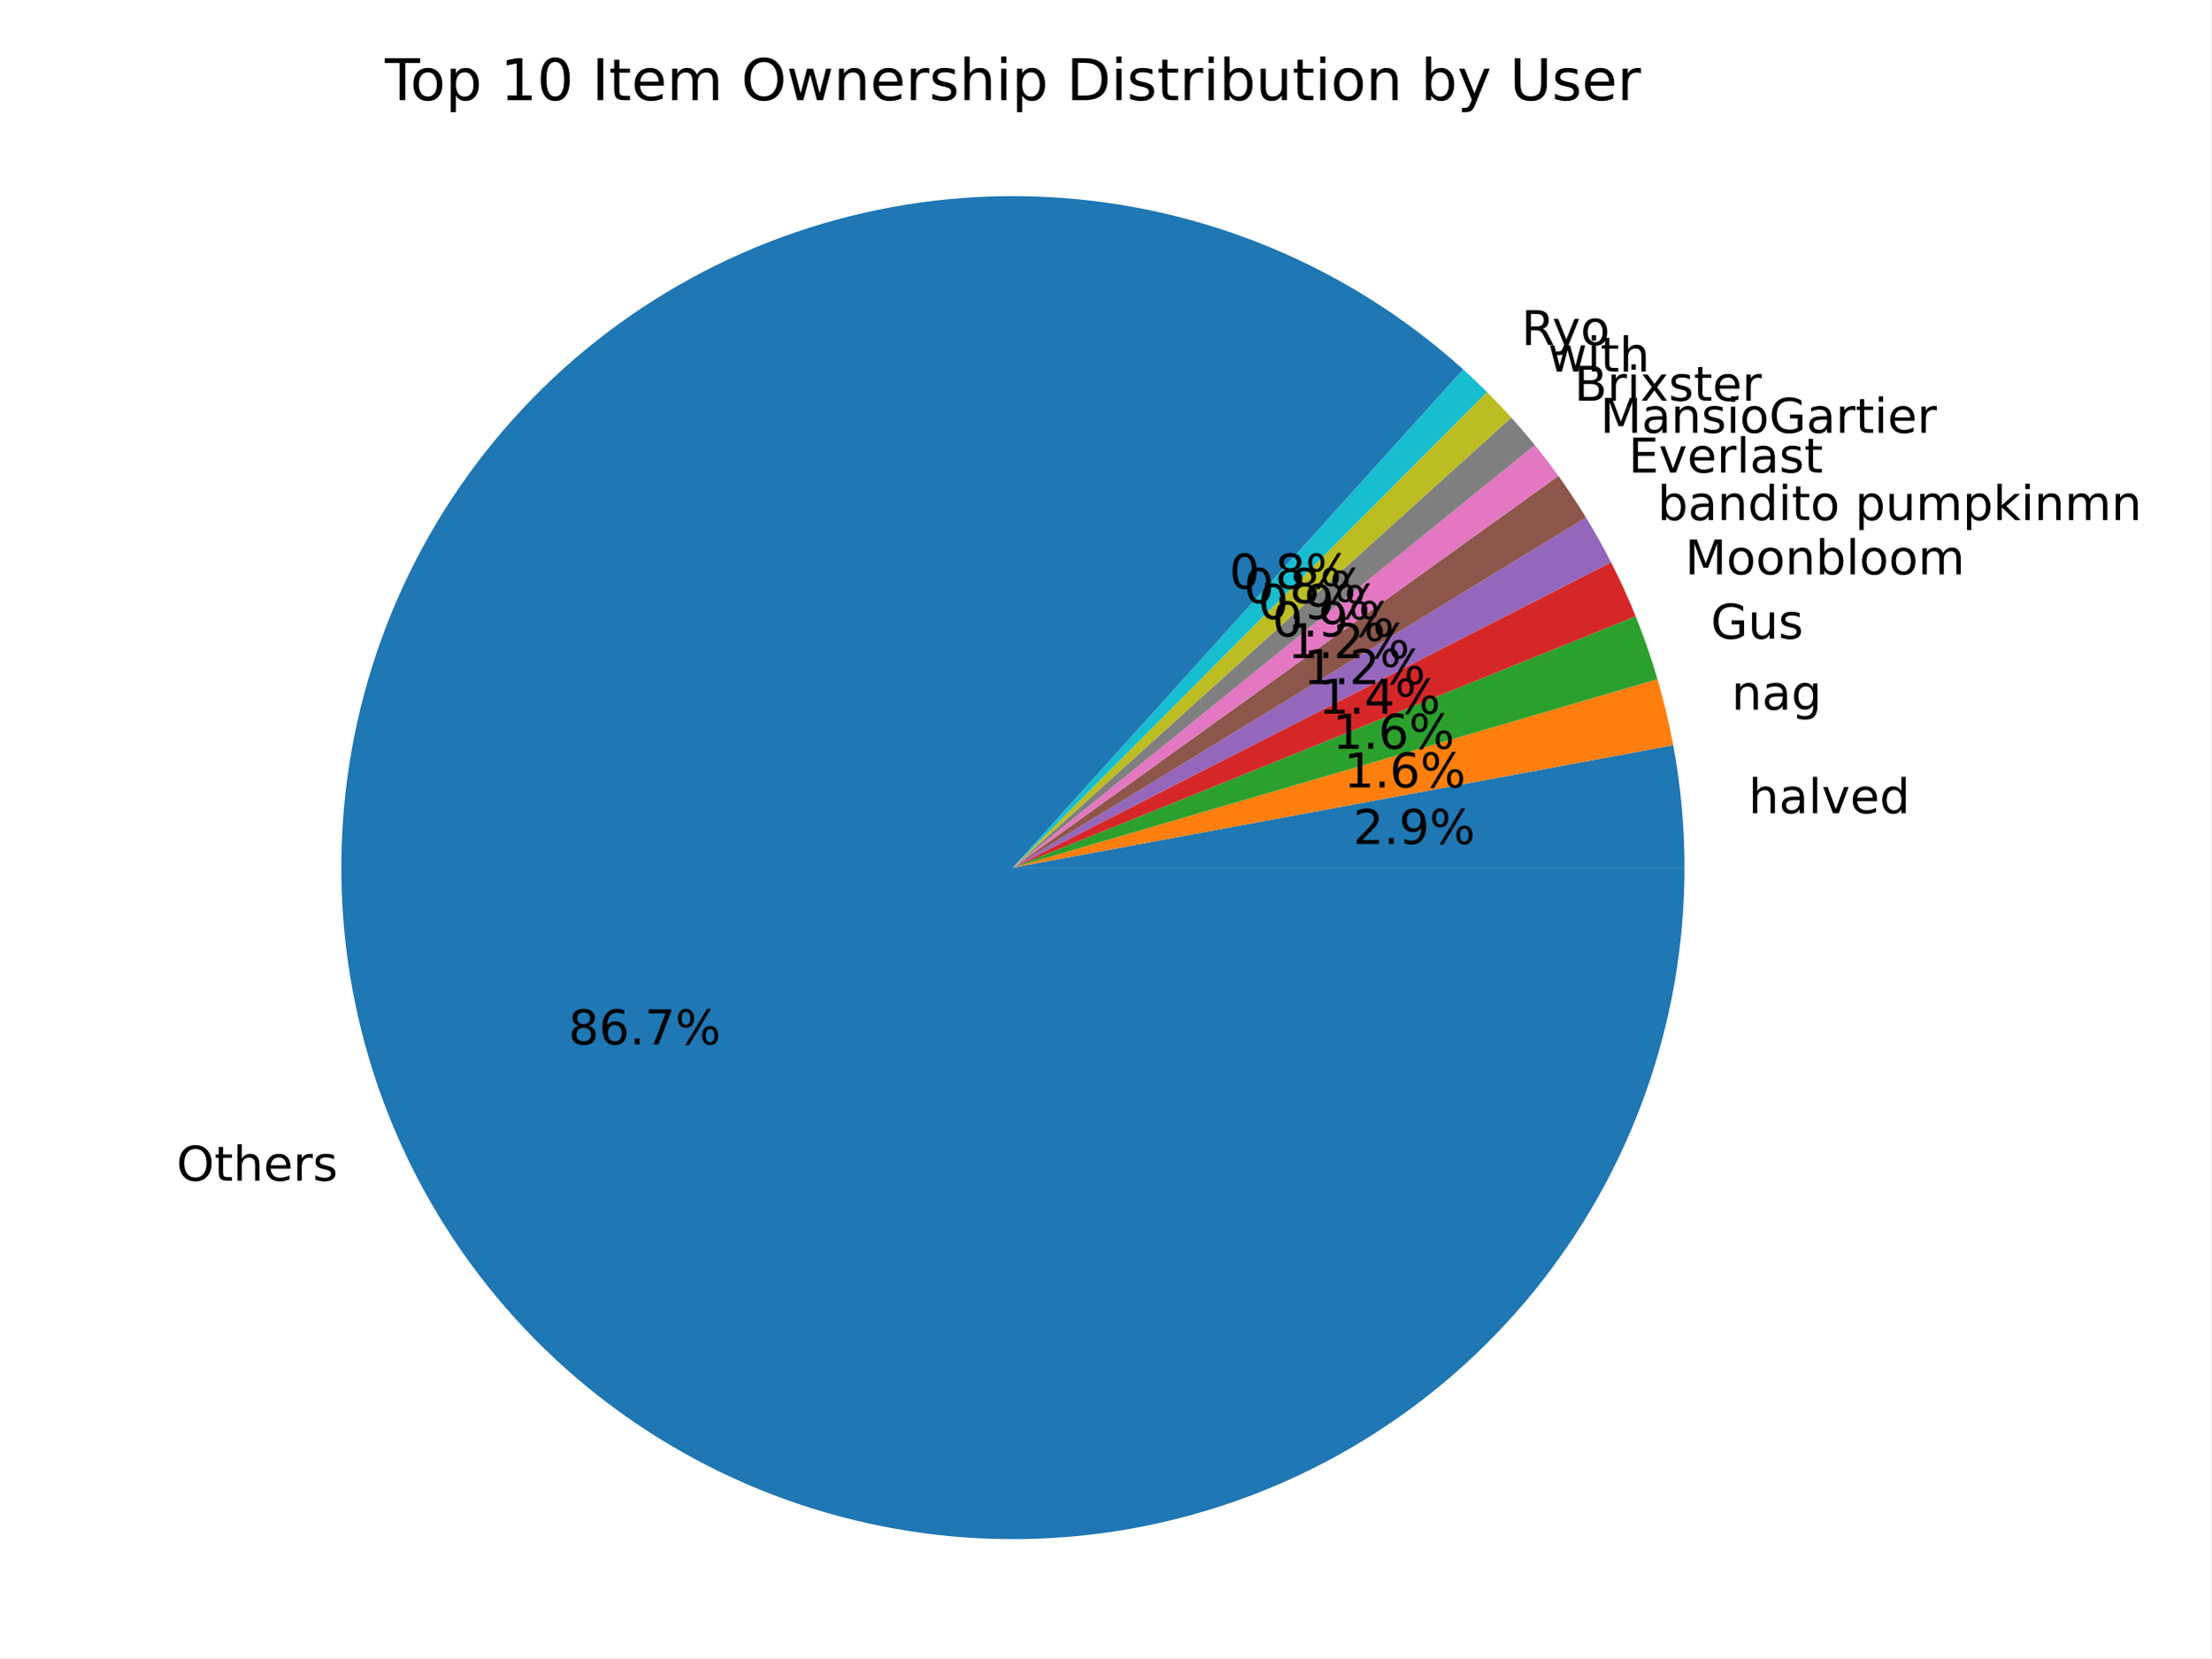
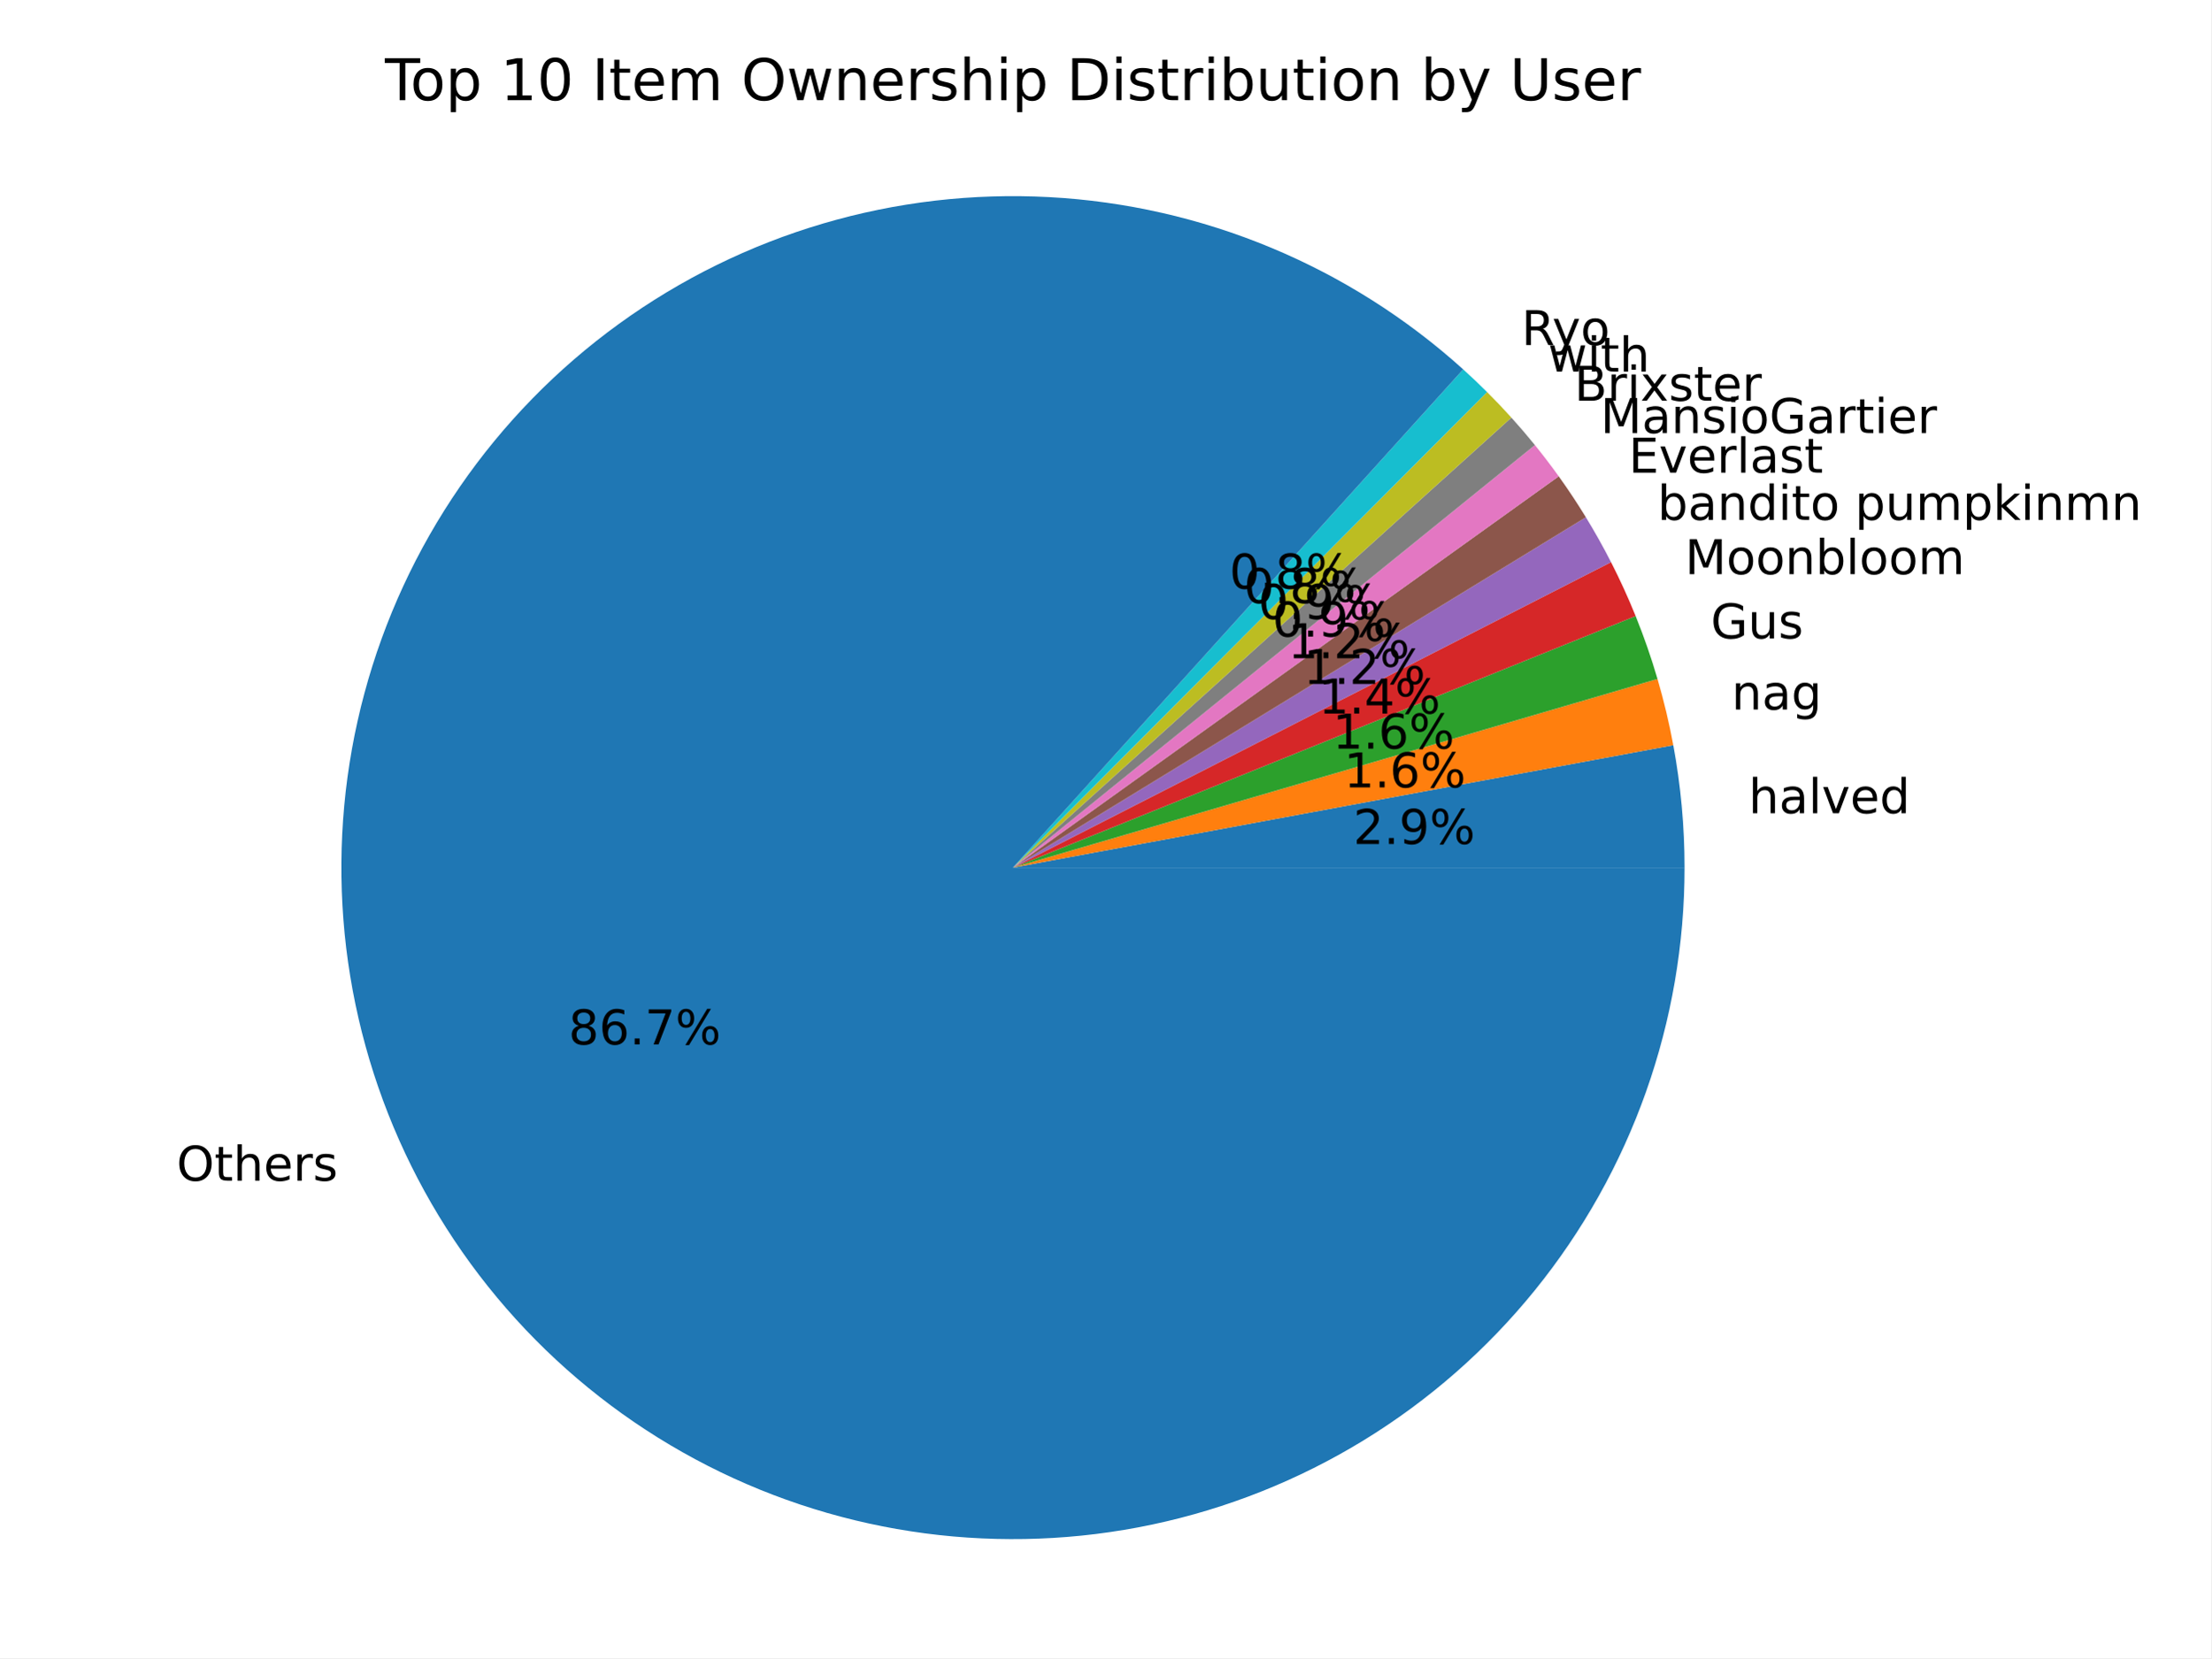
<svg xmlns="http://www.w3.org/2000/svg" xmlns:xlink="http://www.w3.org/1999/xlink" width="460.8pt" height="345.6pt" viewBox="0 0 460.8 345.6" version="1.1">
  <defs>
    <style type="text/css">*{stroke-linejoin: round; stroke-linecap: butt}</style>
  </defs>
  <g id="figure_1">
    <g id="patch_1">
      <path d="M 0 345.6  L 460.8 345.6  L 460.8 0  L 0 0  z " style="fill: #ffffff" />
    </g>
    <g id="axes_1">
      <g id="patch_2">
-         <path d="M 351.055 180.84  C 351.055 176.562 350.859 172.286 350.468 168.026  C 350.076 163.766 349.489 159.527 348.709 155.32  L 211.092 180.84  z " style="fill: #1f77b4" />
+         <path d="M 351.068 180.84  C 351.068 176.562 350.872 172.286 350.48 168.026  C 350.088 163.766 349.501 159.527 348.721 155.32  L 211.104 180.84  z " style="fill: #1f77b4" />
      </g>
      <g id="patch_3">
-         <path d="M 348.709 155.32  C 348.279 153.001 347.791 150.693 347.244 148.399  C 346.697 146.104 346.092 143.824 345.43 141.56  L 211.092 180.84  z " style="fill: #ff7f0e" />
+         <path d="M 348.721 155.32  C 348.29 152.992 347.799 150.676 347.25 148.373  C 346.701 146.07 346.093 143.781 345.428 141.509  L 211.104 180.84  z " style="fill: #ff7f0e" />
      </g>
      <g id="patch_4">
-         <path d="M 345.43 141.56  C 344.781 139.338 344.076 137.133 343.317 134.946  C 342.558 132.759 341.745 130.592 340.879 128.445  L 211.092 180.84  z " style="fill: #2ca02c" />
+         <path d="M 345.428 141.509  C 344.777 139.288 344.072 137.083 343.312 134.896  C 342.552 132.71 341.738 130.542 340.871 128.396  L 211.104 180.84  z " style="fill: #2ca02c" />
      </g>
      <g id="patch_5">
-         <path d="M 340.879 128.445  C 340.108 126.535 339.295 124.643 338.44 122.769  C 337.586 120.895 336.69 119.04 335.753 117.206  L 211.092 180.84  z " style="fill: #d62728" />
+         <path d="M 340.871 128.396  C 340.099 126.487 339.286 124.595 338.43 122.721  C 337.575 120.847 336.679 118.993 335.742 117.159  L 211.104 180.84  z " style="fill: #d62728" />
      </g>
      <g id="patch_6">
-         <path d="M 335.753 117.206  C 334.941 115.615 334.099 114.039 333.226 112.48  C 332.353 110.921 331.451 109.379 330.519 107.854  L 211.092 180.84  z " style="fill: #9467bd" />
+         <path d="M 335.742 117.159  C 334.929 115.568 334.086 113.993 333.212 112.434  C 332.339 110.875 331.436 109.334 330.504 107.809  L 211.104 180.84  z " style="fill: #9467bd" />
      </g>
      <g id="patch_7">
-         <path d="M 330.519 107.854  C 329.615 106.375 328.684 104.913 327.725 103.468  C 326.767 102.023 325.781 100.596 324.77 99.188  L 211.092 180.84  z " style="fill: #8c564b" />
+         <path d="M 330.504 107.809  C 329.613 106.353 328.696 104.913 327.752 103.49  C 326.808 102.067 325.839 100.661 324.844 99.274  L 211.104 180.84  z " style="fill: #8c564b" />
      </g>
      <g id="patch_8">
-         <path d="M 324.77 99.188  C 323.984 98.094 323.183 97.012 322.366 95.941  C 321.55 94.871 320.717 93.812 319.87 92.766  L 211.092 180.84  z " style="fill: #e377c2" />
+         <path d="M 324.844 99.274  C 324.049 98.165 323.238 97.068 322.411 95.983  C 321.584 94.898 320.741 93.826 319.882 92.766  L 211.104 180.84  z " style="fill: #e377c2" />
      </g>
      <g id="patch_9">
-         <path d="M 319.87 92.766  C 319.078 91.787 318.273 90.82 317.455 89.864  C 316.637 88.907 315.806 87.962 314.962 87.028  L 211.092 180.84  z " style="fill: #7f7f7f" />
+         <path d="M 319.882 92.766  C 319.09 91.787 318.285 90.82 317.467 89.864  C 316.649 88.907 315.818 87.962 314.975 87.028  L 211.104 180.84  z " style="fill: #7f7f7f" />
      </g>
      <g id="patch_10">
-         <path d="M 314.962 87.028  C 314.142 86.12 313.311 85.223 312.467 84.337  C 311.624 83.451 310.769 82.576 309.902 81.712  L 211.092 180.84  z " style="fill: #bcbd22" />
+         <path d="M 314.975 87.028  C 314.155 86.12 313.323 85.223 312.479 84.337  C 311.636 83.451 310.781 82.576 309.914 81.712  L 211.104 180.84  z " style="fill: #bcbd22" />
      </g>
      <g id="patch_11">
-         <path d="M 309.902 81.712  C 309.092 80.904 308.272 80.107 307.442 79.319  C 306.612 78.532 305.772 77.754 304.923 76.987  L 211.092 180.84  z " style="fill: #17becf" />
+         <path d="M 309.914 81.712  C 309.104 80.904 308.284 80.107 307.454 79.319  C 306.624 78.532 305.785 77.754 304.936 76.987  L 211.104 180.84  z " style="fill: #17becf" />
      </g>
      <g id="patch_12">
-         <path d="M 304.923 76.987  C 293.11 66.313 279.561 57.733 264.861 51.617  C 250.161 45.5 234.525 41.936 218.626 41.079  C 202.728 40.222 186.799 42.084 171.526 46.585  C 156.254 51.086 141.861 58.16 128.969 67.502  C 116.076 76.844 104.871 88.317 95.837 101.428  C 86.804 114.539 80.073 129.096 75.936 144.47  C 71.799 159.845 70.315 175.813 71.549 191.687  C 72.783 207.561 76.717 223.108 83.18 237.659  C 89.643 252.21 98.543 265.551 109.494 277.109  C 120.445 288.666 133.288 298.27 147.47 305.508  C 161.651 312.745 176.964 317.51 192.749 319.596  C 208.533 321.683 224.558 321.061 240.133 317.758  C 255.708 314.454 270.606 308.517 284.184 300.202  C 297.762 291.887 309.823 281.316 319.845 268.945  C 329.868 256.574 337.706 242.583 343.022 227.575  C 348.339 212.567 351.055 196.762 351.055 180.84  L 211.092 180.84  z " style="fill: #1f77b4" />
+         <path d="M 304.936 76.987  C 293.122 66.313 279.573 57.733 264.873 51.617  C 250.173 45.5 234.537 41.936 218.638 41.079  C 202.74 40.222 186.811 42.084 171.539 46.585  C 156.266 51.086 141.874 58.16 128.981 67.502  C 116.088 76.844 104.883 88.317 95.85 101.428  C 86.816 114.539 80.086 129.096 75.948 144.47  C 71.811 159.845 70.327 175.813 71.561 191.687  C 72.795 207.561 76.729 223.108 83.192 237.659  C 89.656 252.21 98.555 265.551 109.506 277.109  C 120.457 288.666 133.3 298.27 147.482 305.508  C 161.664 312.745 176.977 317.51 192.761 319.596  C 208.545 321.683 224.57 321.061 240.146 317.758  C 255.721 314.454 270.618 308.517 284.197 300.202  C 297.775 291.887 309.835 281.316 319.857 268.945  C 329.88 256.574 337.718 242.583 343.035 227.575  C 348.351 212.567 351.068 196.762 351.068 180.84  L 211.104 180.84  z " style="fill: #1f77b4" />
      </g>
      <g id="matplotlib.axis_1" />
      <g id="matplotlib.axis_2" />
      <g id="text_1">
-         <g transform="translate(364.4052 169.5043) scale(0.1 -0.1)">
+         <g transform="translate(364.4175 169.5043) scale(0.1 -0.1)">
          <defs>
            <path id="DejaVuSans-68" d="M 3513 2113  L 3513 0  L 2938 0  L 2938 2094  Q 2938 2591 2744 2837  Q 2550 3084 2163 3084  Q 1697 3084 1428 2787  Q 1159 2491 1159 1978  L 1159 0  L 581 0  L 581 4863  L 1159 4863  L 1159 2956  Q 1366 3272 1645 3428  Q 1925 3584 2291 3584  Q 2894 3584 3203 3211  Q 3513 2838 3513 2113  z " transform="scale(0.015625)" />
            <path id="DejaVuSans-61" d="M 2194 1759  Q 1497 1759 1228 1600  Q 959 1441 959 1056  Q 959 750 1161 570  Q 1363 391 1709 391  Q 2188 391 2477 730  Q 2766 1069 2766 1631  L 2766 1759  L 2194 1759  z M 3341 1997  L 3341 0  L 2766 0  L 2766 531  Q 2569 213 2275 61  Q 1981 -91 1556 -91  Q 1019 -91 701 211  Q 384 513 384 1019  Q 384 1609 779 1909  Q 1175 2209 1959 2209  L 2766 2209  L 2766 2266  Q 2766 2663 2505 2880  Q 2244 3097 1772 3097  Q 1472 3097 1187 3025  Q 903 2953 641 2809  L 641 3341  Q 956 3463 1253 3523  Q 1550 3584 1831 3584  Q 2591 3584 2966 3190  Q 3341 2797 3341 1997  z " transform="scale(0.015625)" />
            <path id="DejaVuSans-6c" d="M 603 4863  L 1178 4863  L 1178 0  L 603 0  L 603 4863  z " transform="scale(0.015625)" />
            <path id="DejaVuSans-76" d="M 191 3500  L 800 3500  L 1894 563  L 2988 3500  L 3597 3500  L 2284 0  L 1503 0  L 191 3500  z " transform="scale(0.015625)" />
            <path id="DejaVuSans-65" d="M 3597 1894  L 3597 1613  L 953 1613  Q 991 1019 1311 708  Q 1631 397 2203 397  Q 2534 397 2845 478  Q 3156 559 3463 722  L 3463 178  Q 3153 47 2828 -22  Q 2503 -91 2169 -91  Q 1331 -91 842 396  Q 353 884 353 1716  Q 353 2575 817 3079  Q 1281 3584 2069 3584  Q 2775 3584 3186 3129  Q 3597 2675 3597 1894  z M 3022 2063  Q 3016 2534 2758 2815  Q 2500 3097 2075 3097  Q 1594 3097 1305 2825  Q 1016 2553 972 2059  L 3022 2063  z " transform="scale(0.015625)" />
            <path id="DejaVuSans-64" d="M 2906 2969  L 2906 4863  L 3481 4863  L 3481 0  L 2906 0  L 2906 525  Q 2725 213 2448 61  Q 2172 -91 1784 -91  Q 1150 -91 751 415  Q 353 922 353 1747  Q 353 2572 751 3078  Q 1150 3584 1784 3584  Q 2172 3584 2448 3432  Q 2725 3281 2906 2969  z M 947 1747  Q 947 1113 1208 752  Q 1469 391 1925 391  Q 2381 391 2643 752  Q 2906 1113 2906 1747  Q 2906 2381 2643 2742  Q 2381 3103 1925 3103  Q 1469 3103 1208 2742  Q 947 2381 947 1747  z " transform="scale(0.015625)" />
          </defs>
          <use xlink:href="#DejaVuSans-68" />
          <use xlink:href="#DejaVuSans-61" x="63.379" />
          <use xlink:href="#DejaVuSans-6c" x="124.658" />
          <use xlink:href="#DejaVuSans-76" x="152.441" />
          <use xlink:href="#DejaVuSans-65" x="211.621" />
          <use xlink:href="#DejaVuSans-64" x="273.145" />
        </g>
      </g>
      <g id="text_2">
-         <g transform="translate(282.0149 175.9112) scale(0.1 -0.1)">
+         <g transform="translate(282.0272 175.9112) scale(0.1 -0.1)">
          <defs>
            <path id="DejaVuSans-32" d="M 1228 531  L 3431 531  L 3431 0  L 469 0  L 469 531  Q 828 903 1448 1529  Q 2069 2156 2228 2338  Q 2531 2678 2651 2914  Q 2772 3150 2772 3378  Q 2772 3750 2511 3984  Q 2250 4219 1831 4219  Q 1534 4219 1204 4116  Q 875 4013 500 3803  L 500 4441  Q 881 4594 1212 4672  Q 1544 4750 1819 4750  Q 2544 4750 2975 4387  Q 3406 4025 3406 3419  Q 3406 3131 3298 2873  Q 3191 2616 2906 2266  Q 2828 2175 2409 1742  Q 1991 1309 1228 531  z " transform="scale(0.015625)" />
            <path id="DejaVuSans-2e" d="M 684 794  L 1344 794  L 1344 0  L 684 0  L 684 794  z " transform="scale(0.015625)" />
            <path id="DejaVuSans-39" d="M 703 97  L 703 672  Q 941 559 1184 500  Q 1428 441 1663 441  Q 2288 441 2617 861  Q 2947 1281 2994 2138  Q 2813 1869 2534 1725  Q 2256 1581 1919 1581  Q 1219 1581 811 2004  Q 403 2428 403 3163  Q 403 3881 828 4315  Q 1253 4750 1959 4750  Q 2769 4750 3195 4129  Q 3622 3509 3622 2328  Q 3622 1225 3098 567  Q 2575 -91 1691 -91  Q 1453 -91 1209 -44  Q 966 3 703 97  z M 1959 2075  Q 2384 2075 2632 2365  Q 2881 2656 2881 3163  Q 2881 3666 2632 3958  Q 2384 4250 1959 4250  Q 1534 4250 1286 3958  Q 1038 3666 1038 3163  Q 1038 2656 1286 2365  Q 1534 2075 1959 2075  z " transform="scale(0.015625)" />
            <path id="DejaVuSans-25" d="M 4653 2053  Q 4381 2053 4226 1822  Q 4072 1591 4072 1178  Q 4072 772 4226 539  Q 4381 306 4653 306  Q 4919 306 5073 539  Q 5228 772 5228 1178  Q 5228 1588 5073 1820  Q 4919 2053 4653 2053  z M 4653 2450  Q 5147 2450 5437 2106  Q 5728 1763 5728 1178  Q 5728 594 5436 251  Q 5144 -91 4653 -91  Q 4153 -91 3862 251  Q 3572 594 3572 1178  Q 3572 1766 3864 2108  Q 4156 2450 4653 2450  z M 1428 4353  Q 1159 4353 1004 4120  Q 850 3888 850 3481  Q 850 3069 1003 2837  Q 1156 2606 1428 2606  Q 1700 2606 1854 2837  Q 2009 3069 2009 3481  Q 2009 3884 1853 4118  Q 1697 4353 1428 4353  z M 4250 4750  L 4750 4750  L 1831 -91  L 1331 -91  L 4250 4750  z M 1428 4750  Q 1922 4750 2215 4408  Q 2509 4066 2509 3481  Q 2509 2891 2217 2550  Q 1925 2209 1428 2209  Q 931 2209 642 2551  Q 353 2894 353 3481  Q 353 4063 643 4406  Q 934 4750 1428 4750  z " transform="scale(0.015625)" />
          </defs>
          <use xlink:href="#DejaVuSans-32" />
          <use xlink:href="#DejaVuSans-2e" x="63.623" />
          <use xlink:href="#DejaVuSans-39" x="95.41" />
          <use xlink:href="#DejaVuSans-25" x="159.033" />
        </g>
      </g>
      <g id="text_3">
-         <g transform="translate(360.859 147.9138) scale(0.1 -0.1)">
+         <g transform="translate(360.8645 147.8855) scale(0.1 -0.1)">
          <defs>
            <path id="DejaVuSans-6e" d="M 3513 2113  L 3513 0  L 2938 0  L 2938 2094  Q 2938 2591 2744 2837  Q 2550 3084 2163 3084  Q 1697 3084 1428 2787  Q 1159 2491 1159 1978  L 1159 0  L 581 0  L 581 3500  L 1159 3500  L 1159 2956  Q 1366 3272 1645 3428  Q 1925 3584 2291 3584  Q 2894 3584 3203 3211  Q 3513 2838 3513 2113  z " transform="scale(0.015625)" />
            <path id="DejaVuSans-67" d="M 2906 1791  Q 2906 2416 2648 2759  Q 2391 3103 1925 3103  Q 1463 3103 1205 2759  Q 947 2416 947 1791  Q 947 1169 1205 825  Q 1463 481 1925 481  Q 2391 481 2648 825  Q 2906 1169 2906 1791  z M 3481 434  Q 3481 -459 3084 -895  Q 2688 -1331 1869 -1331  Q 1566 -1331 1297 -1286  Q 1028 -1241 775 -1147  L 775 -588  Q 1028 -725 1275 -790  Q 1522 -856 1778 -856  Q 2344 -856 2625 -561  Q 2906 -266 2906 331  L 2906 616  Q 2728 306 2450 153  Q 2172 0 1784 0  Q 1141 0 747 490  Q 353 981 353 1791  Q 353 2603 747 3093  Q 1141 3584 1784 3584  Q 2172 3584 2450 3431  Q 2728 3278 2906 2969  L 2906 3500  L 3481 3500  L 3481 434  z " transform="scale(0.015625)" />
          </defs>
          <use xlink:href="#DejaVuSans-6e" />
          <use xlink:href="#DejaVuSans-61" x="63.379" />
          <use xlink:href="#DejaVuSans-67" x="124.658" />
        </g>
      </g>
      <g id="text_4">
-         <g transform="translate(280.0806 164.1345) scale(0.1 -0.1)">
+         <g transform="translate(280.0892 164.1191) scale(0.1 -0.1)">
          <defs>
            <path id="DejaVuSans-31" d="M 794 531  L 1825 531  L 1825 4091  L 703 3866  L 703 4441  L 1819 4666  L 2450 4666  L 2450 531  L 3481 531  L 3481 0  L 794 0  L 794 531  z " transform="scale(0.015625)" />
            <path id="DejaVuSans-36" d="M 2113 2584  Q 1688 2584 1439 2293  Q 1191 2003 1191 1497  Q 1191 994 1439 701  Q 1688 409 2113 409  Q 2538 409 2786 701  Q 3034 994 3034 1497  Q 3034 2003 2786 2293  Q 2538 2584 2113 2584  z M 3366 4563  L 3366 3988  Q 3128 4100 2886 4159  Q 2644 4219 2406 4219  Q 1781 4219 1451 3797  Q 1122 3375 1075 2522  Q 1259 2794 1537 2939  Q 1816 3084 2150 3084  Q 2853 3084 3261 2657  Q 3669 2231 3669 1497  Q 3669 778 3244 343  Q 2819 -91 2113 -91  Q 1303 -91 875 529  Q 447 1150 447 2328  Q 447 3434 972 4092  Q 1497 4750 2381 4750  Q 2619 4750 2861 4703  Q 3103 4656 3366 4563  z " transform="scale(0.015625)" />
          </defs>
          <use xlink:href="#DejaVuSans-31" />
          <use xlink:href="#DejaVuSans-2e" x="63.623" />
          <use xlink:href="#DejaVuSans-36" x="95.41" />
          <use xlink:href="#DejaVuSans-25" x="159.033" />
        </g>
      </g>
      <g id="text_5">
-         <g transform="translate(356.5397 133.1159) scale(0.1 -0.1)">
+         <g transform="translate(356.5329 133.0611) scale(0.1 -0.1)">
          <defs>
            <path id="DejaVuSans-47" d="M 3809 666  L 3809 1919  L 2778 1919  L 2778 2438  L 4434 2438  L 4434 434  Q 4069 175 3628 42  Q 3188 -91 2688 -91  Q 1594 -91 976 548  Q 359 1188 359 2328  Q 359 3472 976 4111  Q 1594 4750 2688 4750  Q 3144 4750 3555 4637  Q 3966 4525 4313 4306  L 4313 3634  Q 3963 3931 3569 4081  Q 3175 4231 2741 4231  Q 1884 4231 1454 3753  Q 1025 3275 1025 2328  Q 1025 1384 1454 906  Q 1884 428 2741 428  Q 3075 428 3337 486  Q 3600 544 3809 666  z " transform="scale(0.015625)" />
            <path id="DejaVuSans-75" d="M 544 1381  L 544 3500  L 1119 3500  L 1119 1403  Q 1119 906 1312 657  Q 1506 409 1894 409  Q 2359 409 2629 706  Q 2900 1003 2900 1516  L 2900 3500  L 3475 3500  L 3475 0  L 2900 0  L 2900 538  Q 2691 219 2414 64  Q 2138 -91 1772 -91  Q 1169 -91 856 284  Q 544 659 544 1381  z M 1991 3584  L 1991 3584  z " transform="scale(0.015625)" />
            <path id="DejaVuSans-73" d="M 2834 3397  L 2834 2853  Q 2591 2978 2328 3040  Q 2066 3103 1784 3103  Q 1356 3103 1142 2972  Q 928 2841 928 2578  Q 928 2378 1081 2264  Q 1234 2150 1697 2047  L 1894 2003  Q 2506 1872 2764 1633  Q 3022 1394 3022 966  Q 3022 478 2636 193  Q 2250 -91 1575 -91  Q 1294 -91 989 -36  Q 684 19 347 128  L 347 722  Q 666 556 975 473  Q 1284 391 1588 391  Q 1994 391 2212 530  Q 2431 669 2431 922  Q 2431 1156 2273 1281  Q 2116 1406 1581 1522  L 1381 1569  Q 847 1681 609 1914  Q 372 2147 372 2553  Q 372 3047 722 3315  Q 1072 3584 1716 3584  Q 2034 3584 2315 3537  Q 2597 3491 2834 3397  z " transform="scale(0.015625)" />
          </defs>
          <use xlink:href="#DejaVuSans-47" />
          <use xlink:href="#DejaVuSans-75" x="77.49" />
          <use xlink:href="#DejaVuSans-73" x="140.869" />
        </g>
      </g>
      <g id="text_6">
-         <g transform="translate(277.7247 156.063) scale(0.1 -0.1)">
+         <g transform="translate(277.7265 156.033) scale(0.1 -0.1)">
          <use xlink:href="#DejaVuSans-31" />
          <use xlink:href="#DejaVuSans-2e" x="63.623" />
          <use xlink:href="#DejaVuSans-36" x="95.41" />
          <use xlink:href="#DejaVuSans-25" x="159.033" />
        </g>
      </g>
      <g id="text_7">
-         <g transform="translate(351.1749 119.7213) scale(0.1 -0.1)">
+         <g transform="translate(351.163 119.6685) scale(0.1 -0.1)">
          <defs>
            <path id="DejaVuSans-4d" d="M 628 4666  L 1569 4666  L 2759 1491  L 3956 4666  L 4897 4666  L 4897 0  L 4281 0  L 4281 4097  L 3078 897  L 2444 897  L 1241 4097  L 1241 0  L 628 0  L 628 4666  z " transform="scale(0.015625)" />
            <path id="DejaVuSans-6f" d="M 1959 3097  Q 1497 3097 1228 2736  Q 959 2375 959 1747  Q 959 1119 1226 758  Q 1494 397 1959 397  Q 2419 397 2687 759  Q 2956 1122 2956 1747  Q 2956 2369 2687 2733  Q 2419 3097 1959 3097  z M 1959 3584  Q 2709 3584 3137 3096  Q 3566 2609 3566 1747  Q 3566 888 3137 398  Q 2709 -91 1959 -91  Q 1206 -91 779 398  Q 353 888 353 1747  Q 353 2609 779 3096  Q 1206 3584 1959 3584  z " transform="scale(0.015625)" />
            <path id="DejaVuSans-62" d="M 3116 1747  Q 3116 2381 2855 2742  Q 2594 3103 2138 3103  Q 1681 3103 1420 2742  Q 1159 2381 1159 1747  Q 1159 1113 1420 752  Q 1681 391 2138 391  Q 2594 391 2855 752  Q 3116 1113 3116 1747  z M 1159 2969  Q 1341 3281 1617 3432  Q 1894 3584 2278 3584  Q 2916 3584 3314 3078  Q 3713 2572 3713 1747  Q 3713 922 3314 415  Q 2916 -91 2278 -91  Q 1894 -91 1617 61  Q 1341 213 1159 525  L 1159 0  L 581 0  L 581 4863  L 1159 4863  L 1159 2969  z " transform="scale(0.015625)" />
            <path id="DejaVuSans-6d" d="M 3328 2828  Q 3544 3216 3844 3400  Q 4144 3584 4550 3584  Q 5097 3584 5394 3201  Q 5691 2819 5691 2113  L 5691 0  L 5113 0  L 5113 2094  Q 5113 2597 4934 2840  Q 4756 3084 4391 3084  Q 3944 3084 3684 2787  Q 3425 2491 3425 1978  L 3425 0  L 2847 0  L 2847 2094  Q 2847 2600 2669 2842  Q 2491 3084 2119 3084  Q 1678 3084 1418 2786  Q 1159 2488 1159 1978  L 1159 0  L 581 0  L 581 3500  L 1159 3500  L 1159 2956  Q 1356 3278 1631 3431  Q 1906 3584 2284 3584  Q 2666 3584 2933 3390  Q 3200 3197 3328 2828  z " transform="scale(0.015625)" />
          </defs>
          <use xlink:href="#DejaVuSans-4d" />
          <use xlink:href="#DejaVuSans-6f" x="86.279" />
          <use xlink:href="#DejaVuSans-6f" x="147.461" />
          <use xlink:href="#DejaVuSans-6e" x="208.643" />
          <use xlink:href="#DejaVuSans-62" x="272.021" />
          <use xlink:href="#DejaVuSans-6c" x="335.498" />
          <use xlink:href="#DejaVuSans-6f" x="363.281" />
          <use xlink:href="#DejaVuSans-6f" x="424.463" />
          <use xlink:href="#DejaVuSans-6d" x="485.645" />
        </g>
      </g>
      <g id="text_8">
-         <g transform="translate(274.7984 148.7568) scale(0.1 -0.1)">
+         <g transform="translate(274.7975 148.728) scale(0.1 -0.1)">
          <defs>
            <path id="DejaVuSans-34" d="M 2419 4116  L 825 1625  L 2419 1625  L 2419 4116  z M 2253 4666  L 3047 4666  L 3047 1625  L 3713 1625  L 3713 1100  L 3047 1100  L 3047 0  L 2419 0  L 2419 1100  L 313 1100  L 313 1709  L 2253 4666  z " transform="scale(0.015625)" />
          </defs>
          <use xlink:href="#DejaVuSans-31" />
          <use xlink:href="#DejaVuSans-2e" x="63.623" />
          <use xlink:href="#DejaVuSans-34" x="95.41" />
          <use xlink:href="#DejaVuSans-25" x="159.033" />
        </g>
      </g>
      <g id="text_9">
-         <g transform="translate(345.4393 108.4036) scale(0.1 -0.1)">
+         <g transform="translate(345.4232 108.3529) scale(0.1 -0.1)">
          <defs>
            <path id="DejaVuSans-69" d="M 603 3500  L 1178 3500  L 1178 0  L 603 0  L 603 3500  z M 603 4863  L 1178 4863  L 1178 4134  L 603 4134  L 603 4863  z " transform="scale(0.015625)" />
            <path id="DejaVuSans-74" d="M 1172 4494  L 1172 3500  L 2356 3500  L 2356 3053  L 1172 3053  L 1172 1153  Q 1172 725 1289 603  Q 1406 481 1766 481  L 2356 481  L 2356 0  L 1766 0  Q 1100 0 847 248  Q 594 497 594 1153  L 594 3053  L 172 3053  L 172 3500  L 594 3500  L 594 4494  L 1172 4494  z " transform="scale(0.015625)" />
            <path id="DejaVuSans-20" transform="scale(0.015625)" />
            <path id="DejaVuSans-70" d="M 1159 525  L 1159 -1331  L 581 -1331  L 581 3500  L 1159 3500  L 1159 2969  Q 1341 3281 1617 3432  Q 1894 3584 2278 3584  Q 2916 3584 3314 3078  Q 3713 2572 3713 1747  Q 3713 922 3314 415  Q 2916 -91 2278 -91  Q 1894 -91 1617 61  Q 1341 213 1159 525  z M 3116 1747  Q 3116 2381 2855 2742  Q 2594 3103 2138 3103  Q 1681 3103 1420 2742  Q 1159 2381 1159 1747  Q 1159 1113 1420 752  Q 1681 391 2138 391  Q 2594 391 2855 752  Q 3116 1113 3116 1747  z " transform="scale(0.015625)" />
            <path id="DejaVuSans-6b" d="M 581 4863  L 1159 4863  L 1159 1991  L 2875 3500  L 3609 3500  L 1753 1863  L 3688 0  L 2938 0  L 1159 1709  L 1159 0  L 581 0  L 581 4863  z " transform="scale(0.015625)" />
          </defs>
          <use xlink:href="#DejaVuSans-62" />
          <use xlink:href="#DejaVuSans-61" x="63.477" />
          <use xlink:href="#DejaVuSans-6e" x="124.756" />
          <use xlink:href="#DejaVuSans-64" x="188.135" />
          <use xlink:href="#DejaVuSans-69" x="251.611" />
          <use xlink:href="#DejaVuSans-74" x="279.395" />
          <use xlink:href="#DejaVuSans-6f" x="318.604" />
          <use xlink:href="#DejaVuSans-20" x="379.785" />
          <use xlink:href="#DejaVuSans-70" x="411.572" />
          <use xlink:href="#DejaVuSans-75" x="475.049" />
          <use xlink:href="#DejaVuSans-6d" x="538.428" />
          <use xlink:href="#DejaVuSans-70" x="635.84" />
          <use xlink:href="#DejaVuSans-6b" x="699.316" />
          <use xlink:href="#DejaVuSans-69" x="757.227" />
          <use xlink:href="#DejaVuSans-6e" x="785.01" />
          <use xlink:href="#DejaVuSans-6d" x="848.389" />
          <use xlink:href="#DejaVuSans-6e" x="945.801" />
        </g>
      </g>
      <g id="text_10">
-         <g transform="translate(271.6699 142.5835) scale(0.1 -0.1)">
+         <g transform="translate(271.6667 142.5558) scale(0.1 -0.1)">
          <use xlink:href="#DejaVuSans-31" />
          <use xlink:href="#DejaVuSans-2e" x="63.623" />
          <use xlink:href="#DejaVuSans-32" x="95.41" />
          <use xlink:href="#DejaVuSans-25" x="159.033" />
        </g>
      </g>
      <g id="text_11">
-         <g transform="translate(339.3885 98.48987) scale(0.1 -0.1)">
+         <g transform="translate(339.4168 98.51407) scale(0.1 -0.1)">
          <defs>
            <path id="DejaVuSans-45" d="M 628 4666  L 3578 4666  L 3578 4134  L 1259 4134  L 1259 2753  L 3481 2753  L 3481 2222  L 1259 2222  L 1259 531  L 3634 531  L 3634 0  L 628 0  L 628 4666  z " transform="scale(0.015625)" />
            <path id="DejaVuSans-72" d="M 2631 2963  Q 2534 3019 2420 3045  Q 2306 3072 2169 3072  Q 1681 3072 1420 2755  Q 1159 2438 1159 1844  L 1159 0  L 581 0  L 581 3500  L 1159 3500  L 1159 2956  Q 1341 3275 1631 3429  Q 1922 3584 2338 3584  Q 2397 3584 2469 3576  Q 2541 3569 2628 3553  L 2631 2963  z " transform="scale(0.015625)" />
          </defs>
          <use xlink:href="#DejaVuSans-45" />
          <use xlink:href="#DejaVuSans-76" x="63.184" />
          <use xlink:href="#DejaVuSans-65" x="122.363" />
          <use xlink:href="#DejaVuSans-72" x="183.887" />
          <use xlink:href="#DejaVuSans-6c" x="225" />
          <use xlink:href="#DejaVuSans-61" x="252.783" />
          <use xlink:href="#DejaVuSans-73" x="314.062" />
          <use xlink:href="#DejaVuSans-74" x="366.162" />
        </g>
      </g>
      <g id="text_12">
-         <g transform="translate(268.3695 137.176) scale(0.1 -0.1)">
+         <g transform="translate(268.3905 137.1892) scale(0.1 -0.1)">
          <use xlink:href="#DejaVuSans-31" />
          <use xlink:href="#DejaVuSans-2e" x="63.623" />
          <use xlink:href="#DejaVuSans-32" x="95.41" />
          <use xlink:href="#DejaVuSans-25" x="159.033" />
        </g>
      </g>
      <g id="text_13">
-         <g transform="translate(333.4938 90.21084) scale(0.1 -0.1)">
+         <g transform="translate(333.5413 90.25702) scale(0.1 -0.1)">
          <use xlink:href="#DejaVuSans-4d" />
          <use xlink:href="#DejaVuSans-61" x="86.279" />
          <use xlink:href="#DejaVuSans-6e" x="147.559" />
          <use xlink:href="#DejaVuSans-73" x="210.938" />
          <use xlink:href="#DejaVuSans-69" x="263.037" />
          <use xlink:href="#DejaVuSans-6f" x="290.82" />
          <use xlink:href="#DejaVuSans-47" x="352.002" />
          <use xlink:href="#DejaVuSans-61" x="429.492" />
          <use xlink:href="#DejaVuSans-72" x="490.771" />
          <use xlink:href="#DejaVuSans-74" x="531.885" />
          <use xlink:href="#DejaVuSans-69" x="571.094" />
          <use xlink:href="#DejaVuSans-65" x="598.877" />
          <use xlink:href="#DejaVuSans-72" x="660.4" />
        </g>
      </g>
      <g id="text_14">
-         <g transform="translate(265.1542 132.6602) scale(0.1 -0.1)">
+         <g transform="translate(265.1857 132.6854) scale(0.1 -0.1)">
          <defs>
            <path id="DejaVuSans-30" d="M 2034 4250  Q 1547 4250 1301 3770  Q 1056 3291 1056 2328  Q 1056 1369 1301 889  Q 1547 409 2034 409  Q 2525 409 2770 889  Q 3016 1369 3016 2328  Q 3016 3291 2770 3770  Q 2525 4250 2034 4250  z M 2034 4750  Q 2819 4750 3233 4129  Q 3647 3509 3647 2328  Q 3647 1150 3233 529  Q 2819 -91 2034 -91  Q 1250 -91 836 529  Q 422 1150 422 2328  Q 422 3509 836 4129  Q 1250 4750 2034 4750  z " transform="scale(0.015625)" />
          </defs>
          <use xlink:href="#DejaVuSans-30" />
          <use xlink:href="#DejaVuSans-2e" x="63.623" />
          <use xlink:href="#DejaVuSans-39" x="95.41" />
          <use xlink:href="#DejaVuSans-25" x="159.033" />
        </g>
      </g>
      <g id="text_15">
-         <g transform="translate(328.0912 83.52536) scale(0.1 -0.1)">
+         <g transform="translate(328.1035 83.52536) scale(0.1 -0.1)">
          <defs>
            <path id="DejaVuSans-42" d="M 1259 2228  L 1259 519  L 2272 519  Q 2781 519 3026 730  Q 3272 941 3272 1375  Q 3272 1813 3026 2020  Q 2781 2228 2272 2228  L 1259 2228  z M 1259 4147  L 1259 2741  L 2194 2741  Q 2656 2741 2882 2914  Q 3109 3088 3109 3444  Q 3109 3797 2882 3972  Q 2656 4147 2194 4147  L 1259 4147  z M 628 4666  L 2241 4666  Q 2963 4666 3353 4366  Q 3744 4066 3744 3513  Q 3744 3084 3544 2831  Q 3344 2578 2956 2516  Q 3422 2416 3680 2098  Q 3938 1781 3938 1306  Q 3938 681 3513 340  Q 3088 0 2303 0  L 628 0  L 628 4666  z " transform="scale(0.015625)" />
            <path id="DejaVuSans-78" d="M 3513 3500  L 2247 1797  L 3578 0  L 2900 0  L 1881 1375  L 863 0  L 184 0  L 1544 1831  L 300 3500  L 978 3500  L 1906 2253  L 2834 3500  L 3513 3500  z " transform="scale(0.015625)" />
          </defs>
          <use xlink:href="#DejaVuSans-42" />
          <use xlink:href="#DejaVuSans-72" x="68.604" />
          <use xlink:href="#DejaVuSans-69" x="109.717" />
          <use xlink:href="#DejaVuSans-78" x="137.5" />
          <use xlink:href="#DejaVuSans-73" x="196.68" />
          <use xlink:href="#DejaVuSans-74" x="248.779" />
          <use xlink:href="#DejaVuSans-65" x="287.988" />
          <use xlink:href="#DejaVuSans-72" x="349.512" />
        </g>
      </g>
      <g id="text_16">
-         <g transform="translate(262.2073 129.0136) scale(0.1 -0.1)">
+         <g transform="translate(262.2196 129.0136) scale(0.1 -0.1)">
          <use xlink:href="#DejaVuSans-30" />
          <use xlink:href="#DejaVuSans-2e" x="63.623" />
          <use xlink:href="#DejaVuSans-39" x="95.41" />
          <use xlink:href="#DejaVuSans-25" x="159.033" />
        </g>
      </g>
      <g id="text_17">
-         <g transform="translate(322.6047 77.44593) scale(0.1 -0.1)">
+         <g transform="translate(322.6169 77.44593) scale(0.1 -0.1)">
          <defs>
            <path id="DejaVuSans-77" d="M 269 3500  L 844 3500  L 1563 769  L 2278 3500  L 2956 3500  L 3675 769  L 4391 3500  L 4966 3500  L 4050 0  L 3372 0  L 2619 2869  L 1863 0  L 1184 0  L 269 3500  z " transform="scale(0.015625)" />
          </defs>
          <use xlink:href="#DejaVuSans-77" />
          <use xlink:href="#DejaVuSans-69" x="81.787" />
          <use xlink:href="#DejaVuSans-74" x="109.57" />
          <use xlink:href="#DejaVuSans-68" x="148.779" />
        </g>
      </g>
      <g id="text_18">
-         <g transform="translate(259.2146 125.6975) scale(0.1 -0.1)">
+         <g transform="translate(259.2269 125.6975) scale(0.1 -0.1)">
          <defs>
            <path id="DejaVuSans-38" d="M 2034 2216  Q 1584 2216 1326 1975  Q 1069 1734 1069 1313  Q 1069 891 1326 650  Q 1584 409 2034 409  Q 2484 409 2743 651  Q 3003 894 3003 1313  Q 3003 1734 2745 1975  Q 2488 2216 2034 2216  z M 1403 2484  Q 997 2584 770 2862  Q 544 3141 544 3541  Q 544 4100 942 4425  Q 1341 4750 2034 4750  Q 2731 4750 3128 4425  Q 3525 4100 3525 3541  Q 3525 3141 3298 2862  Q 3072 2584 2669 2484  Q 3125 2378 3379 2068  Q 3634 1759 3634 1313  Q 3634 634 3220 271  Q 2806 -91 2034 -91  Q 1263 -91 848 271  Q 434 634 434 1313  Q 434 1759 690 2068  Q 947 2378 1403 2484  z M 1172 3481  Q 1172 3119 1398 2916  Q 1625 2713 2034 2713  Q 2441 2713 2670 2916  Q 2900 3119 2900 3481  Q 2900 3844 2670 4047  Q 2441 4250 2034 4250  Q 1625 4250 1398 4047  Q 1172 3844 1172 3481  z " transform="scale(0.015625)" />
          </defs>
          <use xlink:href="#DejaVuSans-30" />
          <use xlink:href="#DejaVuSans-2e" x="63.623" />
          <use xlink:href="#DejaVuSans-38" x="95.41" />
          <use xlink:href="#DejaVuSans-25" x="159.033" />
        </g>
      </g>
      <g id="text_19">
-         <g transform="translate(317.0768 71.92639) scale(0.1 -0.1)">
+         <g transform="translate(317.0891 71.92639) scale(0.1 -0.1)">
          <defs>
            <path id="DejaVuSans-52" d="M 2841 2188  Q 3044 2119 3236 1894  Q 3428 1669 3622 1275  L 4263 0  L 3584 0  L 2988 1197  Q 2756 1666 2539 1819  Q 2322 1972 1947 1972  L 1259 1972  L 1259 0  L 628 0  L 628 4666  L 2053 4666  Q 2853 4666 3247 4331  Q 3641 3997 3641 3322  Q 3641 2881 3436 2590  Q 3231 2300 2841 2188  z M 1259 4147  L 1259 2491  L 2053 2491  Q 2509 2491 2742 2702  Q 2975 2913 2975 3322  Q 2975 3731 2742 3939  Q 2509 4147 2053 4147  L 1259 4147  z " transform="scale(0.015625)" />
            <path id="DejaVuSans-79" d="M 2059 -325  Q 1816 -950 1584 -1140  Q 1353 -1331 966 -1331  L 506 -1331  L 506 -850  L 844 -850  Q 1081 -850 1212 -737  Q 1344 -625 1503 -206  L 1606 56  L 191 3500  L 800 3500  L 1894 763  L 2988 3500  L 3597 3500  L 2059 -325  z " transform="scale(0.015625)" />
          </defs>
          <use xlink:href="#DejaVuSans-52" />
          <use xlink:href="#DejaVuSans-79" x="63.982" />
          <use xlink:href="#DejaVuSans-6f" x="123.162" />
        </g>
      </g>
      <g id="text_20">
-         <g transform="translate(256.1994 122.6868) scale(0.1 -0.1)">
+         <g transform="translate(256.2117 122.6868) scale(0.1 -0.1)">
          <use xlink:href="#DejaVuSans-30" />
          <use xlink:href="#DejaVuSans-2e" x="63.623" />
          <use xlink:href="#DejaVuSans-38" x="95.41" />
          <use xlink:href="#DejaVuSans-25" x="159.033" />
        </g>
      </g>
      <g id="text_21">
-         <g transform="translate(36.78568 246.1003) scale(0.1 -0.1)">
+         <g transform="translate(36.79794 246.1003) scale(0.1 -0.1)">
          <defs>
            <path id="DejaVuSans-4f" d="M 2522 4238  Q 1834 4238 1429 3725  Q 1025 3213 1025 2328  Q 1025 1447 1429 934  Q 1834 422 2522 422  Q 3209 422 3611 934  Q 4013 1447 4013 2328  Q 4013 3213 3611 3725  Q 3209 4238 2522 4238  z M 2522 4750  Q 3503 4750 4090 4092  Q 4678 3434 4678 2328  Q 4678 1225 4090 567  Q 3503 -91 2522 -91  Q 1538 -91 948 565  Q 359 1222 359 2328  Q 359 3434 948 4092  Q 1538 4750 2522 4750  z " transform="scale(0.015625)" />
          </defs>
          <use xlink:href="#DejaVuSans-4f" />
          <use xlink:href="#DejaVuSans-74" x="78.711" />
          <use xlink:href="#DejaVuSans-68" x="117.92" />
          <use xlink:href="#DejaVuSans-65" x="181.299" />
          <use xlink:href="#DejaVuSans-72" x="242.822" />
          <use xlink:href="#DejaVuSans-73" x="283.936" />
        </g>
      </g>
      <g id="text_22">
-         <g transform="translate(118.4611 217.6908) scale(0.1 -0.1)">
+         <g transform="translate(118.4734 217.6908) scale(0.1 -0.1)">
          <defs>
            <path id="DejaVuSans-37" d="M 525 4666  L 3525 4666  L 3525 4397  L 1831 0  L 1172 0  L 2766 4134  L 525 4134  L 525 4666  z " transform="scale(0.015625)" />
          </defs>
          <use xlink:href="#DejaVuSans-38" />
          <use xlink:href="#DejaVuSans-36" x="63.623" />
          <use xlink:href="#DejaVuSans-2e" x="127.246" />
          <use xlink:href="#DejaVuSans-37" x="159.033" />
          <use xlink:href="#DejaVuSans-25" x="222.656" />
        </g>
      </g>
      <g id="text_23">
-         <g transform="translate(80.19895 20.88) scale(0.12 -0.12)">
+         <g transform="translate(80.21122 20.88) scale(0.12 -0.12)">
          <defs>
            <path id="DejaVuSans-54" d="M -19 4666  L 3928 4666  L 3928 4134  L 2272 4134  L 2272 0  L 1638 0  L 1638 4134  L -19 4134  L -19 4666  z " transform="scale(0.015625)" />
            <path id="DejaVuSans-49" d="M 628 4666  L 1259 4666  L 1259 0  L 628 0  L 628 4666  z " transform="scale(0.015625)" />
            <path id="DejaVuSans-44" d="M 1259 4147  L 1259 519  L 2022 519  Q 2988 519 3436 956  Q 3884 1394 3884 2338  Q 3884 3275 3436 3711  Q 2988 4147 2022 4147  L 1259 4147  z M 628 4666  L 1925 4666  Q 3281 4666 3915 4102  Q 4550 3538 4550 2338  Q 4550 1131 3912 565  Q 3275 0 1925 0  L 628 0  L 628 4666  z " transform="scale(0.015625)" />
            <path id="DejaVuSans-55" d="M 556 4666  L 1191 4666  L 1191 1831  Q 1191 1081 1462 751  Q 1734 422 2344 422  Q 2950 422 3222 751  Q 3494 1081 3494 1831  L 3494 4666  L 4128 4666  L 4128 1753  Q 4128 841 3676 375  Q 3225 -91 2344 -91  Q 1459 -91 1007 375  Q 556 841 556 1753  L 556 4666  z " transform="scale(0.015625)" />
          </defs>
          <use xlink:href="#DejaVuSans-54" />
          <use xlink:href="#DejaVuSans-6f" x="44.084" />
          <use xlink:href="#DejaVuSans-70" x="105.266" />
          <use xlink:href="#DejaVuSans-20" x="168.742" />
          <use xlink:href="#DejaVuSans-31" x="200.529" />
          <use xlink:href="#DejaVuSans-30" x="264.152" />
          <use xlink:href="#DejaVuSans-20" x="327.775" />
          <use xlink:href="#DejaVuSans-49" x="359.562" />
          <use xlink:href="#DejaVuSans-74" x="389.055" />
          <use xlink:href="#DejaVuSans-65" x="428.264" />
          <use xlink:href="#DejaVuSans-6d" x="489.787" />
          <use xlink:href="#DejaVuSans-20" x="587.199" />
          <use xlink:href="#DejaVuSans-4f" x="618.986" />
          <use xlink:href="#DejaVuSans-77" x="697.697" />
          <use xlink:href="#DejaVuSans-6e" x="779.484" />
          <use xlink:href="#DejaVuSans-65" x="842.863" />
          <use xlink:href="#DejaVuSans-72" x="904.387" />
          <use xlink:href="#DejaVuSans-73" x="945.5" />
          <use xlink:href="#DejaVuSans-68" x="997.6" />
          <use xlink:href="#DejaVuSans-69" x="1060.979" />
          <use xlink:href="#DejaVuSans-70" x="1088.762" />
          <use xlink:href="#DejaVuSans-20" x="1152.238" />
          <use xlink:href="#DejaVuSans-44" x="1184.025" />
          <use xlink:href="#DejaVuSans-69" x="1261.027" />
          <use xlink:href="#DejaVuSans-73" x="1288.811" />
          <use xlink:href="#DejaVuSans-74" x="1340.91" />
          <use xlink:href="#DejaVuSans-72" x="1380.119" />
          <use xlink:href="#DejaVuSans-69" x="1421.232" />
          <use xlink:href="#DejaVuSans-62" x="1449.016" />
          <use xlink:href="#DejaVuSans-75" x="1512.492" />
          <use xlink:href="#DejaVuSans-74" x="1575.871" />
          <use xlink:href="#DejaVuSans-69" x="1615.08" />
          <use xlink:href="#DejaVuSans-6f" x="1642.863" />
          <use xlink:href="#DejaVuSans-6e" x="1704.045" />
          <use xlink:href="#DejaVuSans-20" x="1767.424" />
          <use xlink:href="#DejaVuSans-62" x="1799.211" />
          <use xlink:href="#DejaVuSans-79" x="1862.688" />
          <use xlink:href="#DejaVuSans-20" x="1921.867" />
          <use xlink:href="#DejaVuSans-55" x="1953.654" />
          <use xlink:href="#DejaVuSans-73" x="2026.848" />
          <use xlink:href="#DejaVuSans-65" x="2078.947" />
          <use xlink:href="#DejaVuSans-72" x="2140.471" />
        </g>
      </g>
    </g>
  </g>
</svg>
